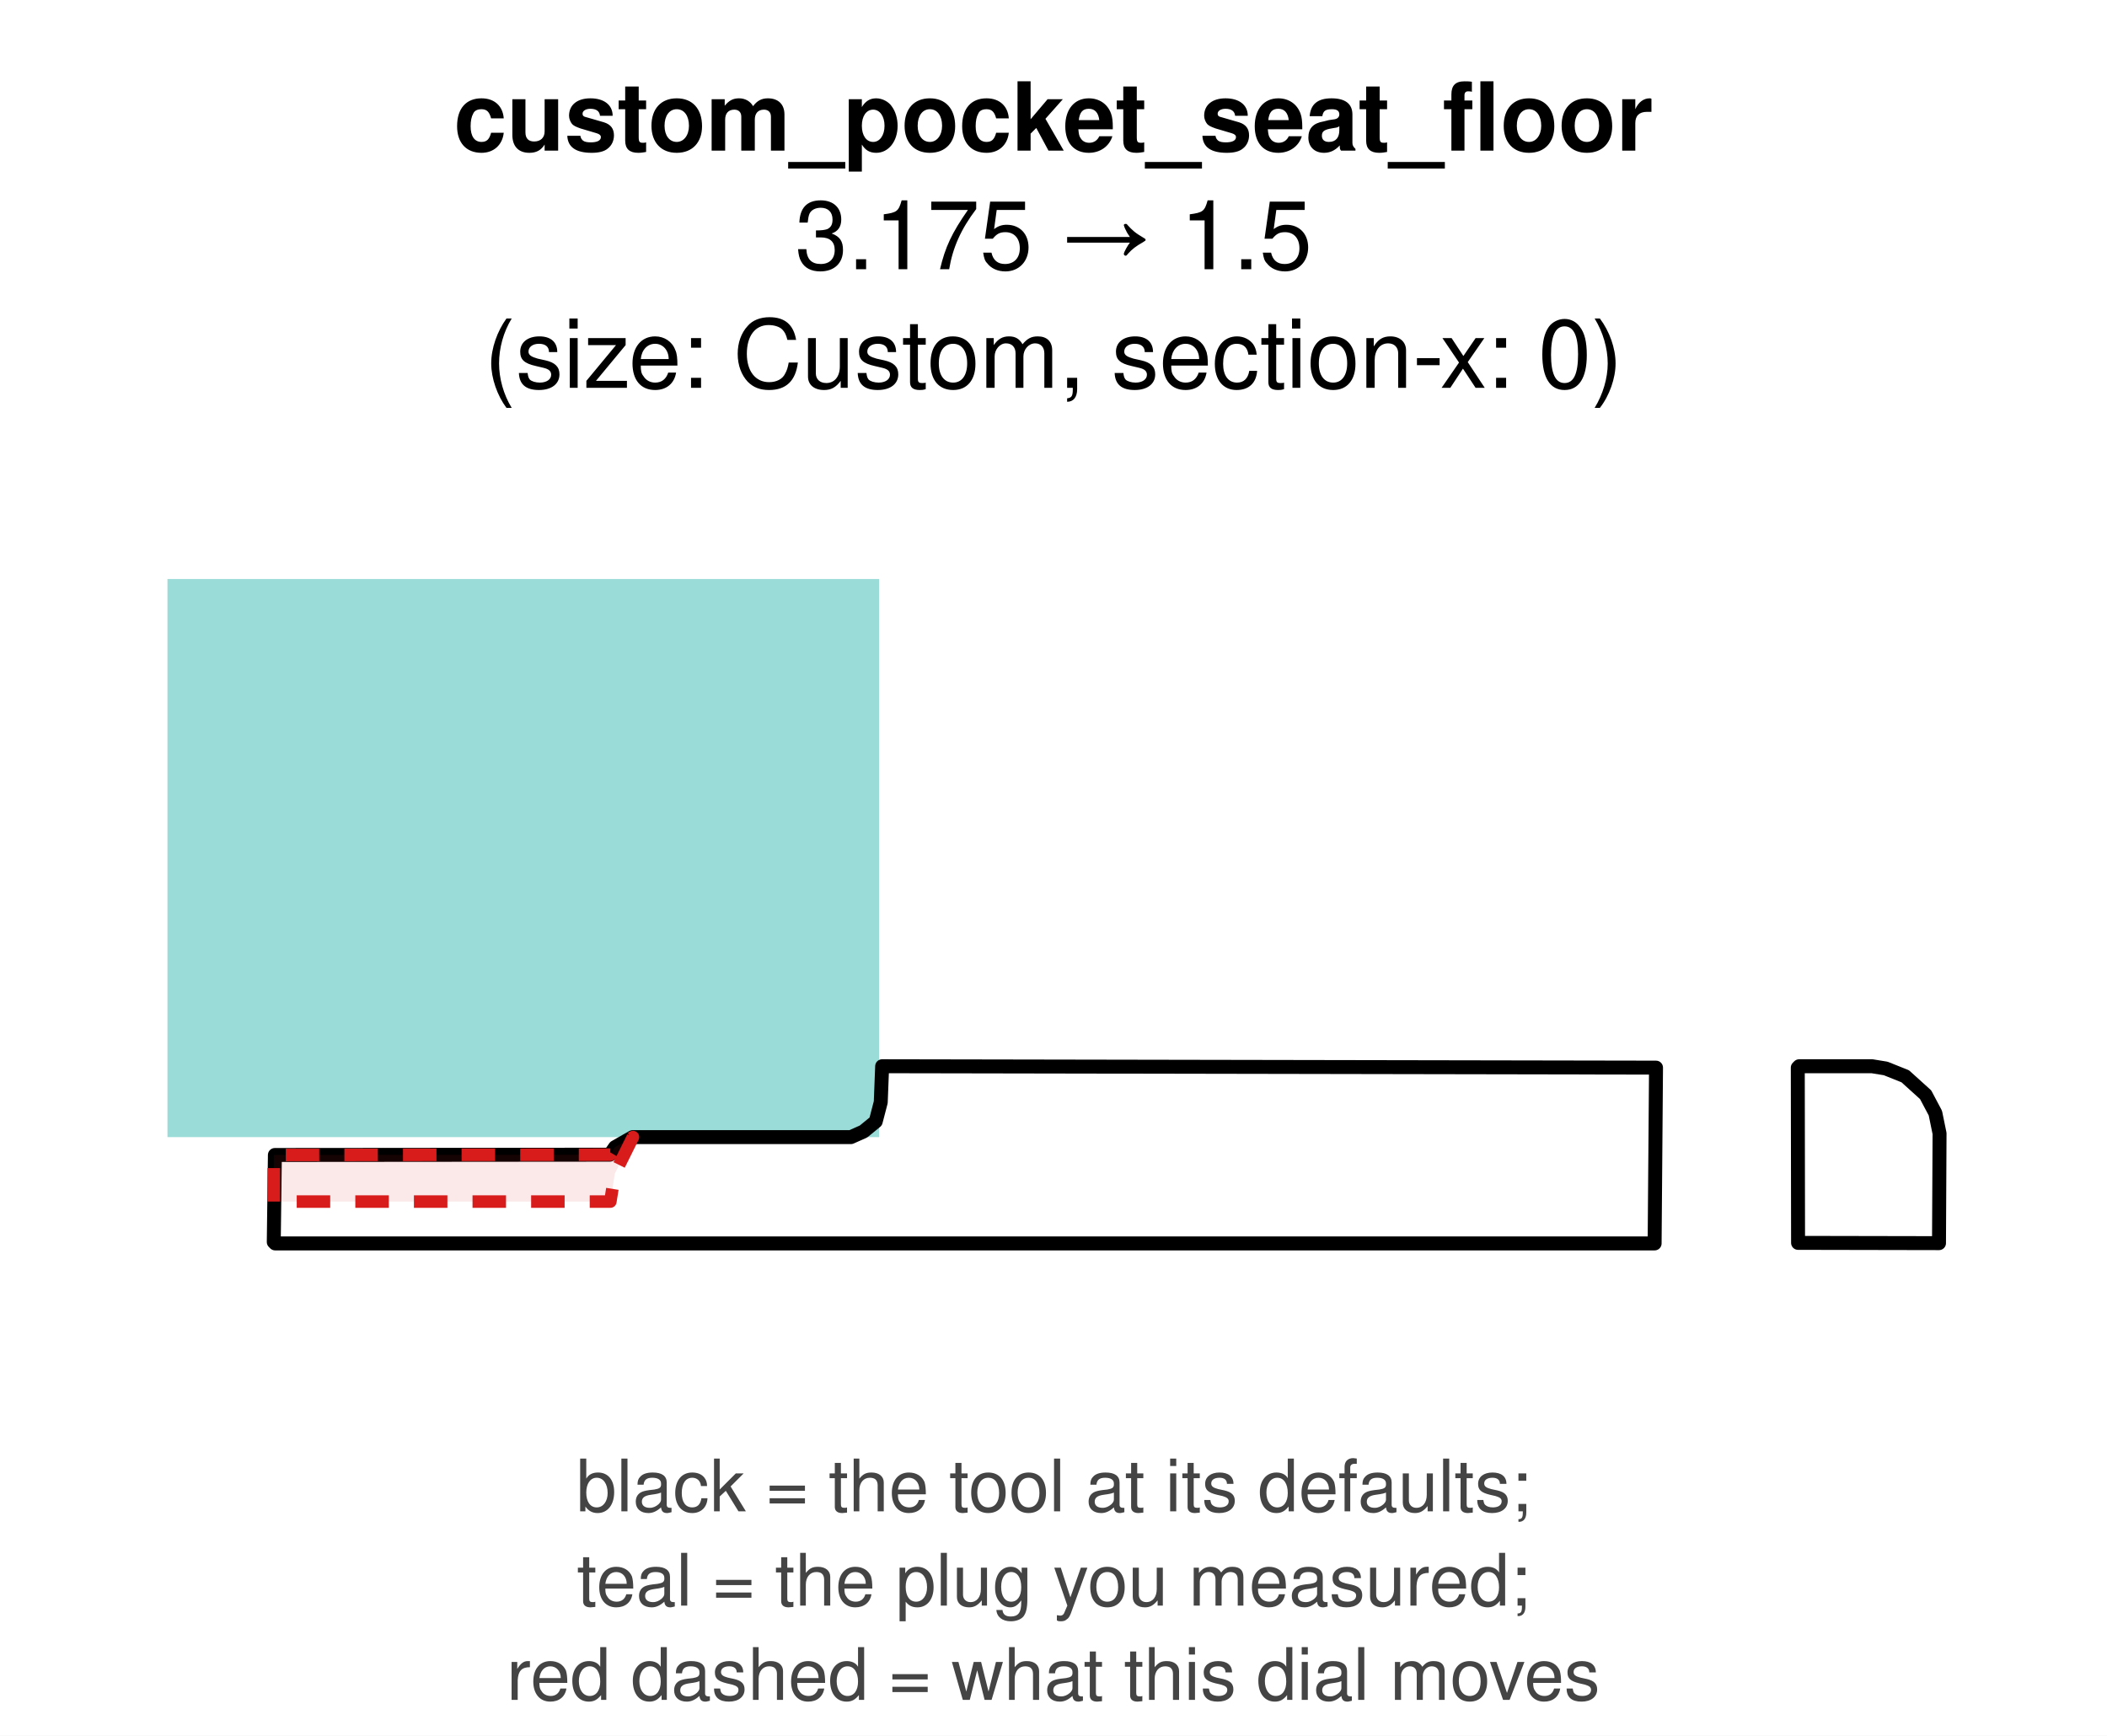
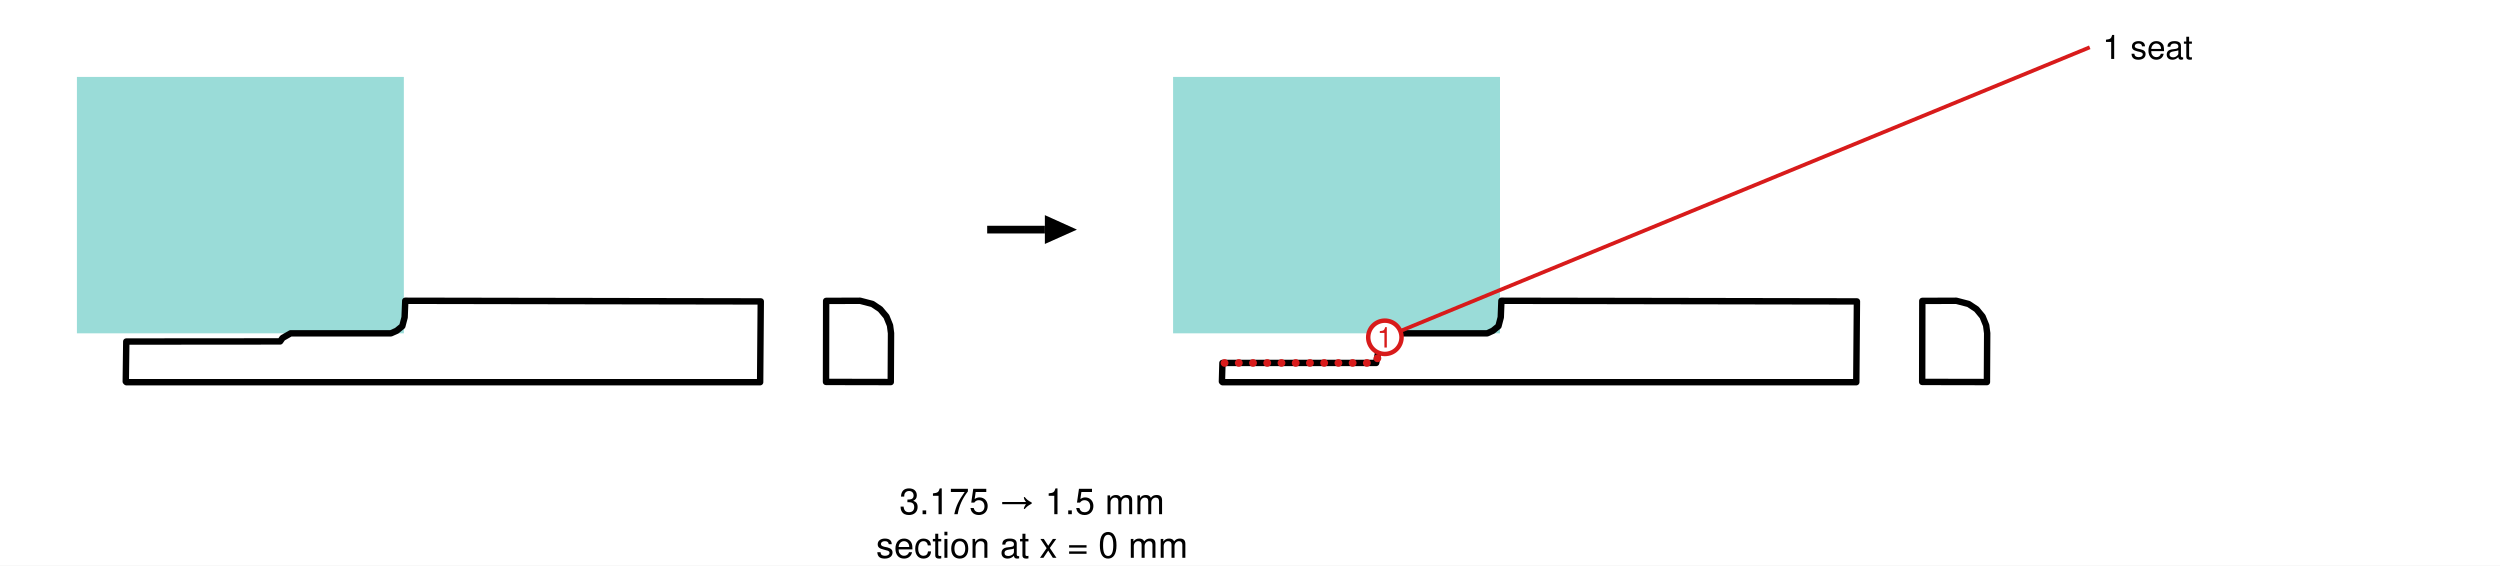
- <svg xmlns="http://www.w3.org/2000/svg" width="75.50mm" height="62.20mm" viewBox="0 0 75.50 62.20" role="img">
-   <rect width="75.50" height="62.20" fill="white" />
-   <text x="37.75" y="5.40" font-family="Helvetica, Arial, sans-serif" font-size="3.40" font-weight="bold" text-anchor="middle" fill="#000">custom_pocket_seat_floor</text>
-   <text x="37.75" y="9.65" font-family="Helvetica, Arial, sans-serif" font-size="3.40" text-anchor="middle" fill="#000">3.175 → 1.5</text>
-   <text x="37.75" y="13.90" font-family="Helvetica, Arial, sans-serif" font-size="3.40" text-anchor="middle" fill="#000">(size: Custom, section-x: 0)</text>
-   <path d="M 6.00 20.75 L 31.50 20.75 L 31.50 40.75 L 6.00 40.75 L 6.00 20.75 Z" fill="#20b2aa" fill-rule="evenodd" fill-opacity="0.45" stroke="none" />
-   <path d="M 64.42 38.26 L 64.47 38.21 L 67.08 38.21 L 67.57 38.29 L 68.27 38.57 L 69.00 39.23 L 69.35 39.89 L 69.50 40.62 L 69.48 44.55 L 64.43 44.54 L 64.42 38.26 Z" fill="none" stroke="#000" stroke-width="0.5" stroke-linejoin="round" stroke-linecap="round" />
-   <path d="M 9.86 44.56 L 9.81 44.51 L 9.85 41.39 L 21.85 41.38 L 22.04 41.11 L 22.67 40.75 L 30.49 40.75 L 30.94 40.55 L 31.38 40.19 L 31.56 39.50 L 31.61 38.21 L 59.34 38.26 L 59.29 44.56 L 9.86 44.56 Z" fill="none" stroke="#000" stroke-width="0.5" stroke-linejoin="round" stroke-linecap="round" />
-   <path d="M 9.81 43.06 L 9.81 41.39 L 21.87 41.38 L 22.03 41.11 L 22.68 40.75 L 22.03 42.06 L 21.87 43.06 L 9.81 43.06 Z" fill="#d81b1b" fill-rule="evenodd" fill-opacity="0.1" stroke="#d81b1b" stroke-width="0.45" stroke-linejoin="round" stroke-dasharray="1.2,0.9" />
-   <text x="37.75" y="54.16" font-family="Helvetica, Arial, sans-serif" font-size="2.60" text-anchor="middle" fill="#444444">black = the tool at its defaults;</text>
-   <text x="37.75" y="57.54" font-family="Helvetica, Arial, sans-serif" font-size="2.60" text-anchor="middle" fill="#444444">teal = the plug you measured;</text>
-   <text x="37.75" y="60.92" font-family="Helvetica, Arial, sans-serif" font-size="2.60" text-anchor="middle" fill="#444444">red dashed = what this dial moves</text>
+ <svg xmlns="http://www.w3.org/2000/svg" width="195.00mm" height="44.11mm" viewBox="0 0 195.00 44.11" role="img">
+   <rect width="195.00" height="44.11" fill="white" />
+   <g class="panel" id="before">
+     <path d="M 6.00 6.00 L 31.50 6.00 L 31.50 26.00 L 6.00 26.00 L 6.00 6.00 Z" fill="#20b2aa" fill-rule="evenodd" fill-opacity="0.45" stroke="none" />
+     <path d="M 69.50 25.99 L 69.48 29.80 L 64.43 29.79 L 64.44 23.47 L 67.09 23.46 L 68.05 23.71 L 68.66 24.12 L 69.14 24.69 L 69.42 25.38 L 69.50 25.99 Z" fill="none" stroke="#000" stroke-width="0.5" stroke-linejoin="round" stroke-linecap="round" />
+     <path d="M 9.86 29.81 L 9.81 29.76 L 9.85 26.64 L 21.85 26.63 L 22.04 26.36 L 22.67 26.00 L 30.49 26.00 L 30.94 25.80 L 31.38 25.44 L 31.56 24.75 L 31.61 23.46 L 59.34 23.51 L 59.29 29.81 L 9.86 29.81 Z" fill="none" stroke="#000" stroke-width="0.5" stroke-linejoin="round" stroke-linecap="round" />
+   </g>
+   <g class="arrow">
+     <line x1="77.00" y1="17.91" x2="81.50" y2="17.91" stroke="#000" stroke-width="0.6" />
+     <polygon points="84.00,17.91 81.50,16.78 81.50,19.03" fill="#000" />
+     <text x="80.50" y="40.11" font-family="Helvetica, Arial, sans-serif" font-size="2.80" text-anchor="middle" fill="#000">3.175 → 1.5 mm</text>
+     <text x="80.50" y="43.51" font-family="Helvetica, Arial, sans-serif" font-size="2.80" text-anchor="middle" fill="#000">section at x = 0 mm</text>
+   </g>
+   <g class="panel" id="after" transform="translate(85.50 0)">
+     <path d="M 6.00 6.00 L 31.50 6.00 L 31.50 26.00 L 6.00 26.00 L 6.00 6.00 Z" fill="#20b2aa" fill-rule="evenodd" fill-opacity="0.45" stroke="none" />
+     <path d="M 69.50 25.99 L 69.48 29.80 L 64.43 29.79 L 64.44 23.47 L 67.09 23.46 L 68.05 23.71 L 68.67 24.12 L 69.14 24.69 L 69.42 25.38 L 69.50 25.99 Z" fill="none" stroke="#000" stroke-width="0.5" stroke-linejoin="round" stroke-linecap="round" />
+     <path d="M 9.86 29.81 L 9.81 29.76 L 9.85 28.31 L 21.84 28.31 L 22.03 27.31 L 22.69 26.00 L 30.50 26.00 L 30.94 25.80 L 31.38 25.44 L 31.56 24.75 L 31.61 23.46 L 59.34 23.51 L 59.29 29.81 L 9.86 29.81 Z" fill="none" stroke="#000" stroke-width="0.5" stroke-linejoin="round" stroke-linecap="round" />
+     <path d="M 10.01 28.31 L 21.84 28.31 L 21.88 28.27 L 21.97 27.78 L 21.98 27.66 L 22.03 27.31 L 22.52 26.31" fill="none" stroke="#d81b1b" stroke-width="0.6" stroke-linecap="round" stroke-linejoin="round" stroke-dasharray="0.01,1.1" />
+     <circle cx="22.52" cy="26.31" r="1.3" fill="white" stroke="#d81b1b" stroke-width="0.35" />
+     <text x="22.52" y="27.11" font-family="Helvetica, Arial, sans-serif" font-size="2.20" text-anchor="middle" fill="#d81b1b">1</text>
+   </g>
+   <g class="key">
+     <text x="164.00" y="4.60" font-family="Helvetica, Arial, sans-serif" font-size="2.60" text-anchor="start" fill="#000">1 seat</text>
+   </g>
+   <g class="leaders">
+     <line x1="109.22" y1="25.82" x2="163.00" y2="3.69" stroke="#d81b1b" stroke-width="0.3" />
+   </g>
</svg>
